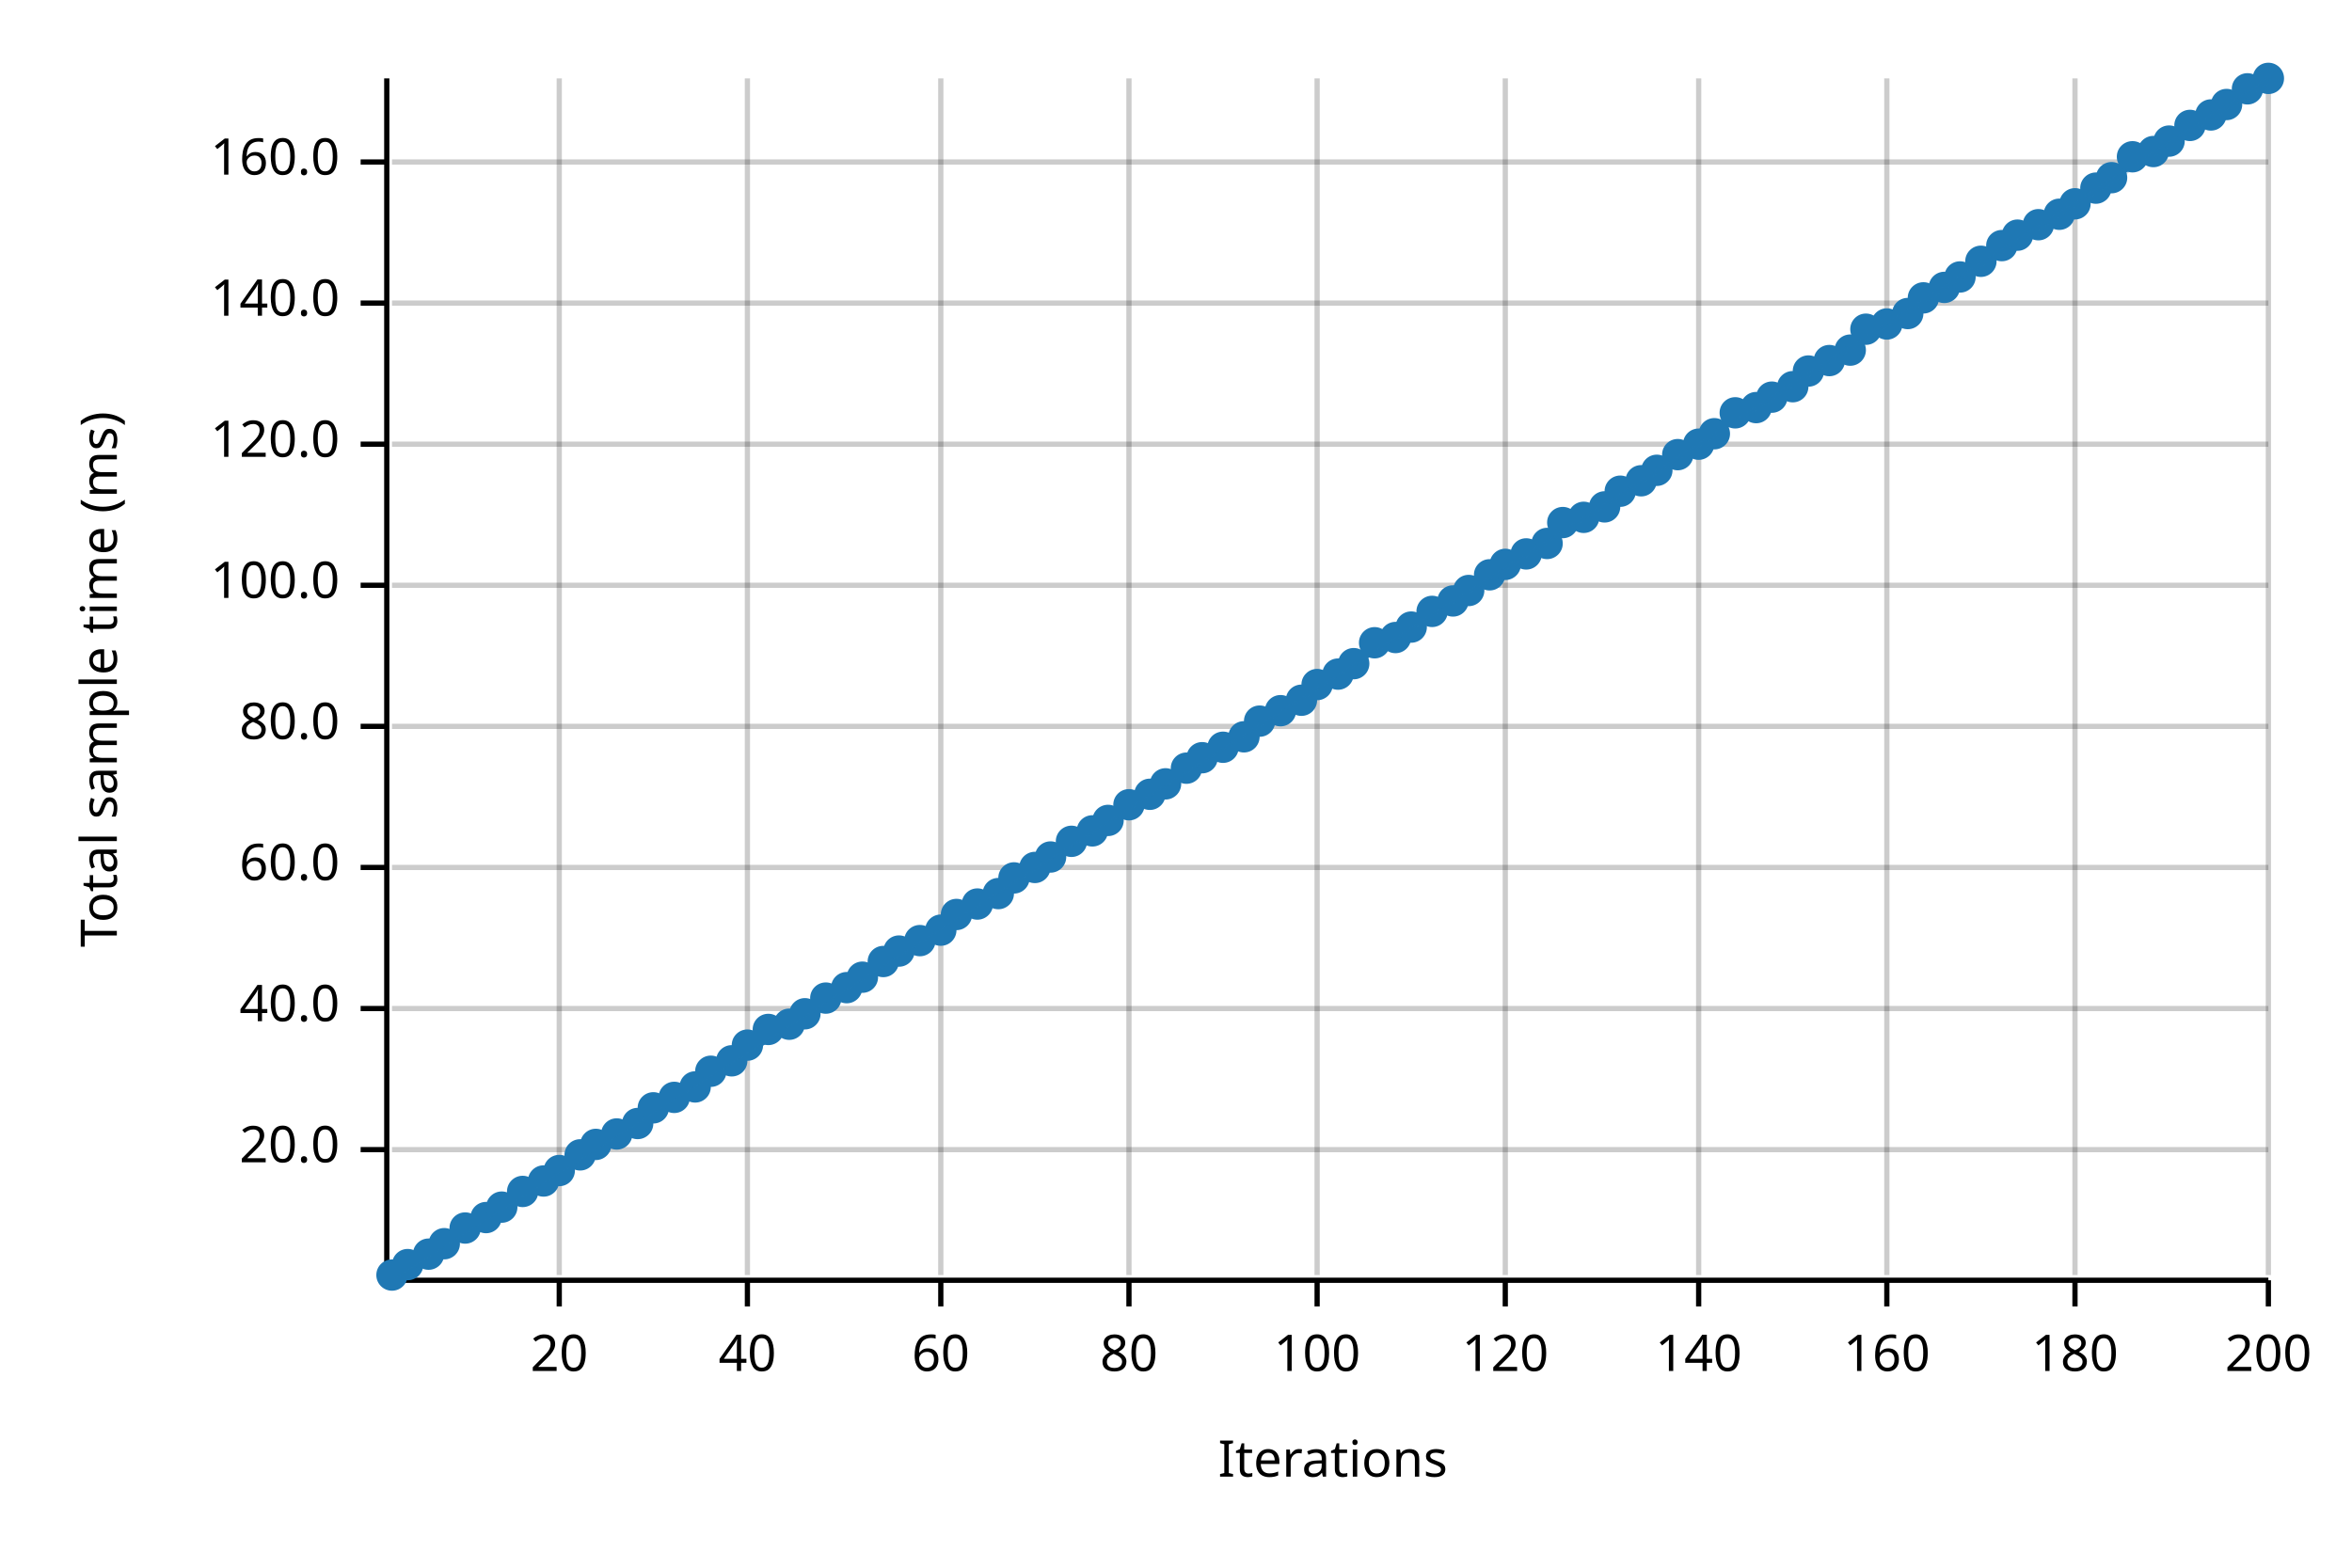
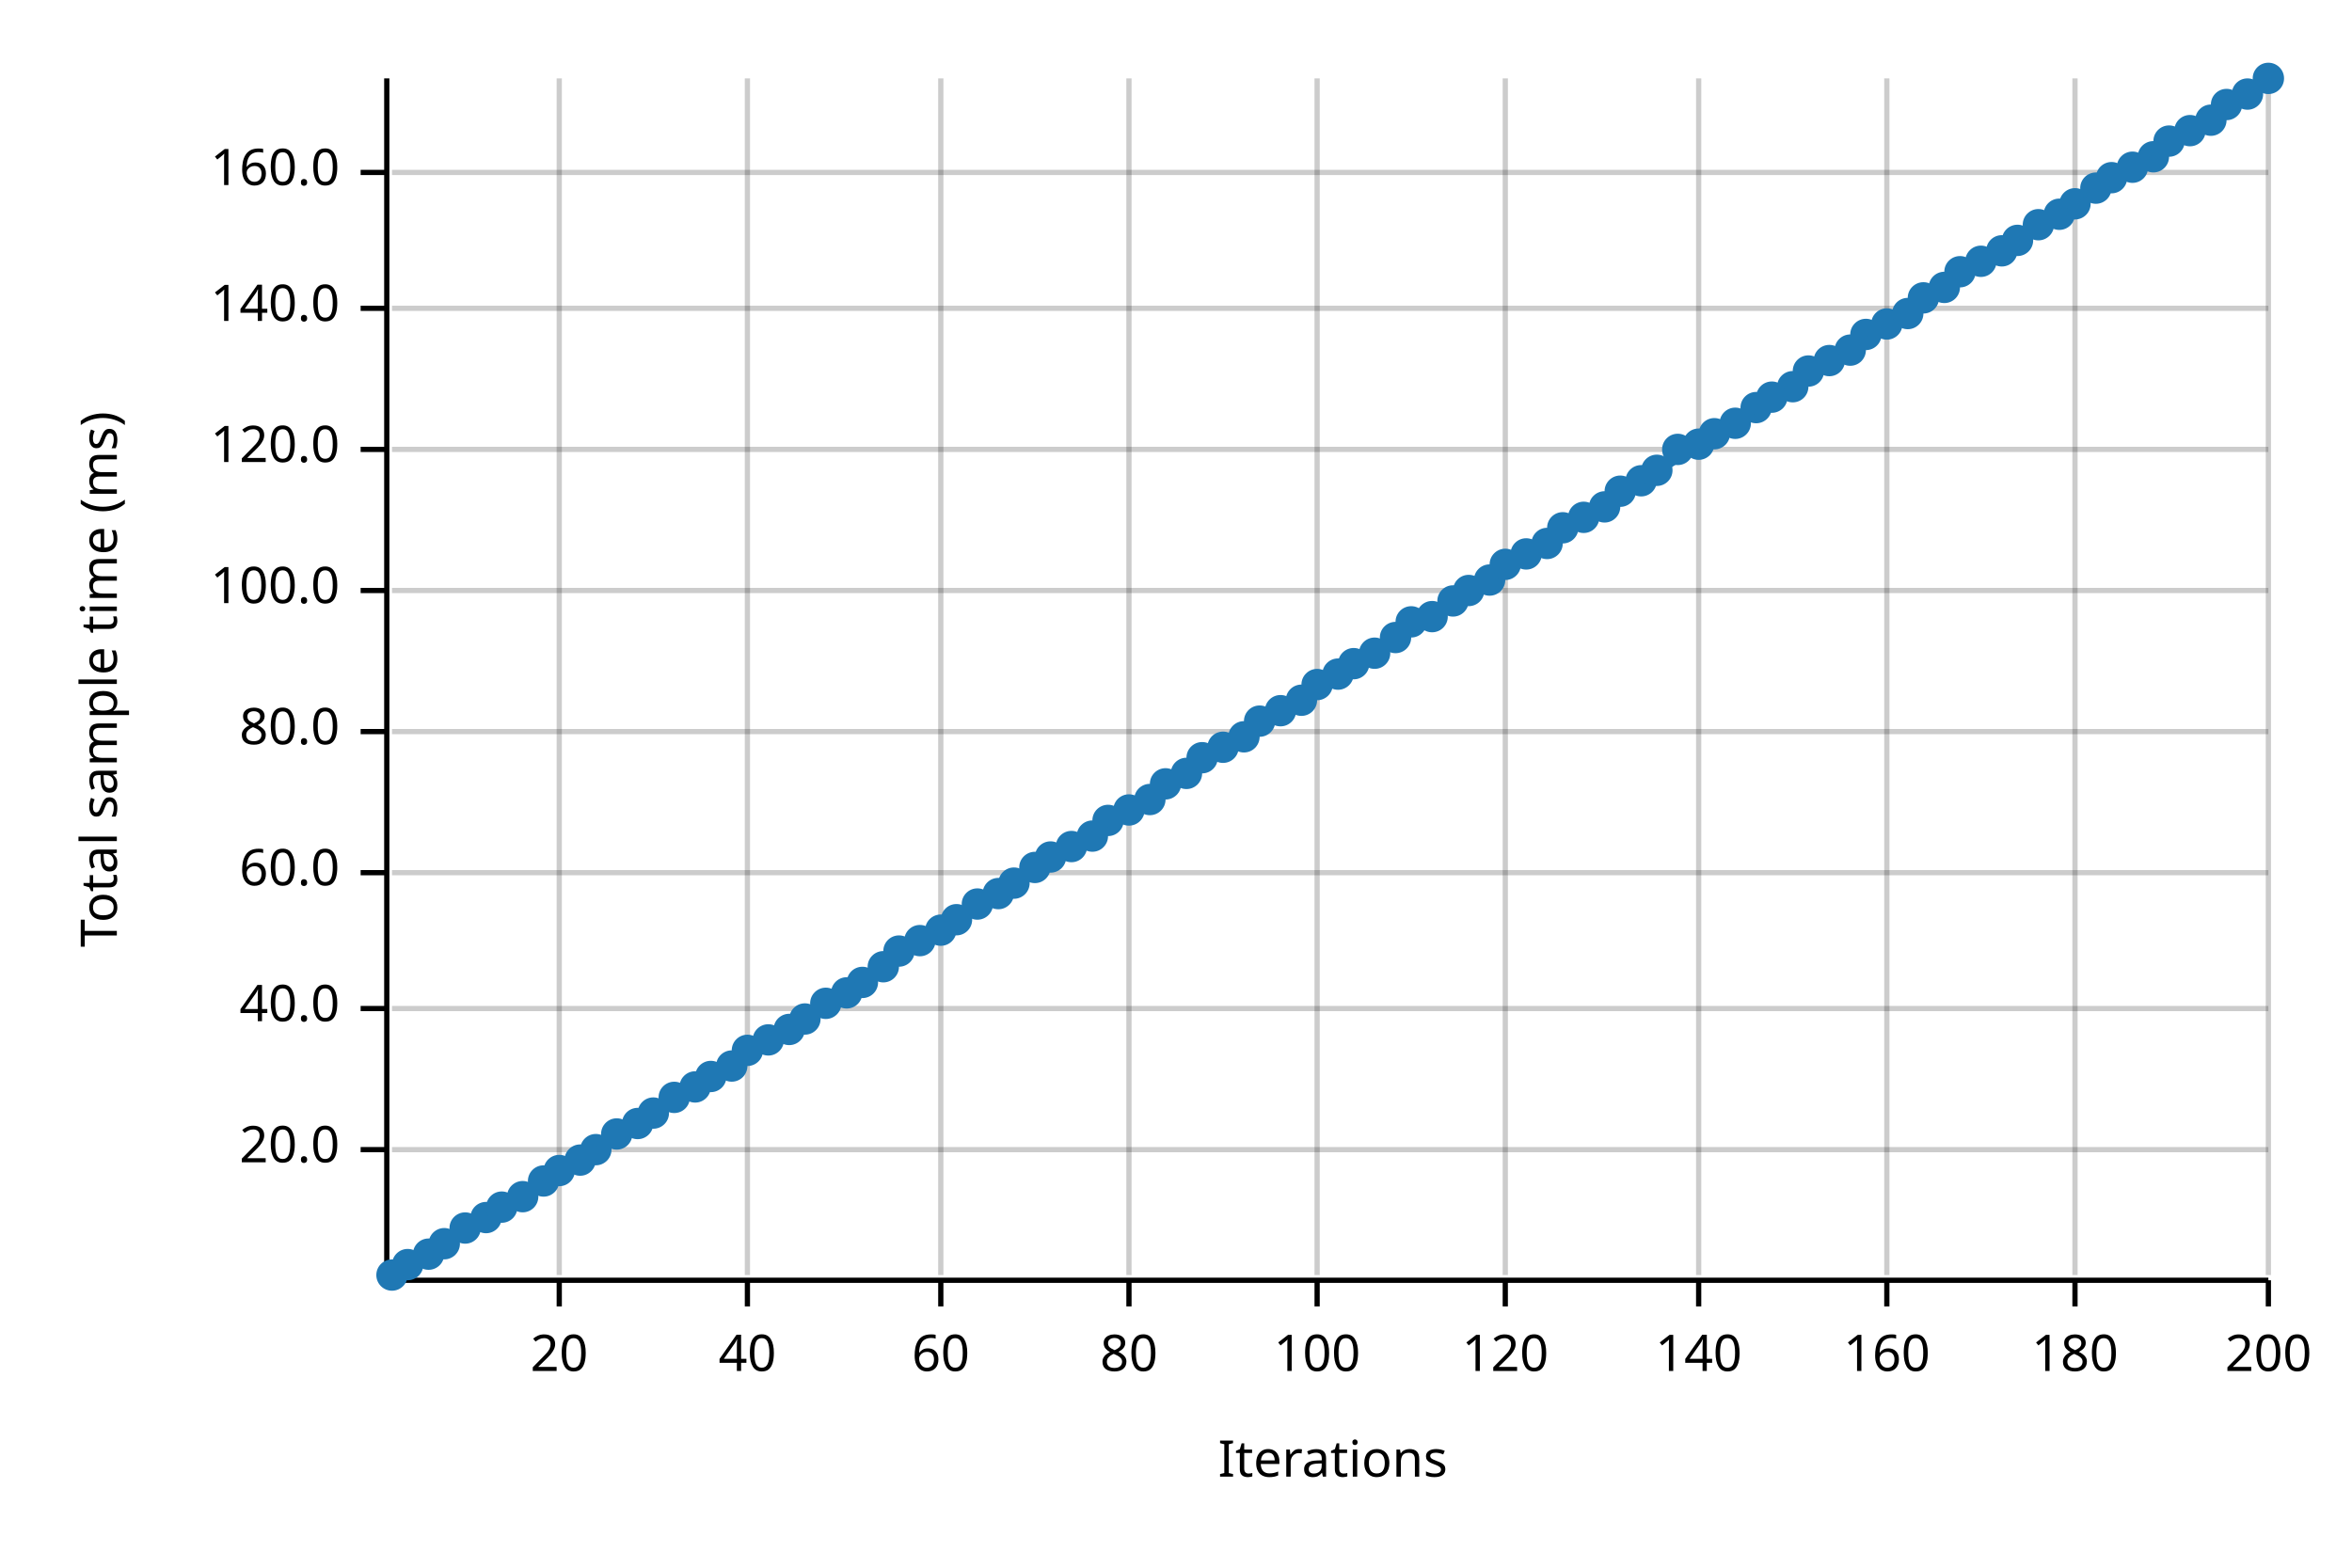
<svg xmlns="http://www.w3.org/2000/svg" width="450" height="300" viewBox="0 0 450 300">
  <text x="15" y="130" dy="0.76em" text-anchor="middle" font-family="sans-serif" font-size="9.677" opacity="1" fill="#000000" transform="rotate(270, 15, 130)">
Total sample time (ms)
</text>
  <text x="255" y="285" dy="-0.5ex" text-anchor="middle" font-family="sans-serif" font-size="9.677" opacity="1" fill="#000000">
Iterations
</text>
  <line opacity="0.2" stroke="#000000" stroke-width="1" x1="107" y1="244" x2="107" y2="15" />
  <line opacity="0.2" stroke="#000000" stroke-width="1" x1="143" y1="244" x2="143" y2="15" />
  <line opacity="0.2" stroke="#000000" stroke-width="1" x1="180" y1="244" x2="180" y2="15" />
  <line opacity="0.2" stroke="#000000" stroke-width="1" x1="216" y1="244" x2="216" y2="15" />
  <line opacity="0.2" stroke="#000000" stroke-width="1" x1="252" y1="244" x2="252" y2="15" />
  <line opacity="0.2" stroke="#000000" stroke-width="1" x1="288" y1="244" x2="288" y2="15" />
  <line opacity="0.2" stroke="#000000" stroke-width="1" x1="325" y1="244" x2="325" y2="15" />
  <line opacity="0.2" stroke="#000000" stroke-width="1" x1="361" y1="244" x2="361" y2="15" />
  <line opacity="0.2" stroke="#000000" stroke-width="1" x1="397" y1="244" x2="397" y2="15" />
  <line opacity="0.2" stroke="#000000" stroke-width="1" x1="434" y1="244" x2="434" y2="15" />
  <line opacity="0.2" stroke="#000000" stroke-width="1" x1="75" y1="220" x2="434" y2="220" />
  <line opacity="0.2" stroke="#000000" stroke-width="1" x1="75" y1="193" x2="434" y2="193" />
-   <line opacity="0.2" stroke="#000000" stroke-width="1" x1="75" y1="166" x2="434" y2="166" />
-   <line opacity="0.2" stroke="#000000" stroke-width="1" x1="75" y1="139" x2="434" y2="139" />
-   <line opacity="0.2" stroke="#000000" stroke-width="1" x1="75" y1="112" x2="434" y2="112" />
-   <line opacity="0.2" stroke="#000000" stroke-width="1" x1="75" y1="85" x2="434" y2="85" />
-   <line opacity="0.2" stroke="#000000" stroke-width="1" x1="75" y1="58" x2="434" y2="58" />
-   <line opacity="0.2" stroke="#000000" stroke-width="1" x1="75" y1="31" x2="434" y2="31" />
+   <line opacity="0.2" stroke="#000000" stroke-width="1" x1="75" y1="167" x2="434" y2="167" />
+   <line opacity="0.2" stroke="#000000" stroke-width="1" x1="75" y1="140" x2="434" y2="140" />
+   <line opacity="0.2" stroke="#000000" stroke-width="1" x1="75" y1="113" x2="434" y2="113" />
+   <line opacity="0.2" stroke="#000000" stroke-width="1" x1="75" y1="86" x2="434" y2="86" />
+   <line opacity="0.2" stroke="#000000" stroke-width="1" x1="75" y1="59" x2="434" y2="59" />
+   <line opacity="0.2" stroke="#000000" stroke-width="1" x1="75" y1="33" x2="434" y2="33" />
  <polyline fill="none" opacity="1" stroke="#000000" stroke-width="1" points="74,15 74,244 " />
  <text x="65" y="220" dy="0.5ex" text-anchor="end" font-family="sans-serif" font-size="9.677" opacity="1" fill="#000000">
20.0
</text>
  <polyline fill="none" opacity="1" stroke="#000000" stroke-width="1" points="69,220 74,220 " />
  <text x="65" y="193" dy="0.5ex" text-anchor="end" font-family="sans-serif" font-size="9.677" opacity="1" fill="#000000">
40.0
</text>
  <polyline fill="none" opacity="1" stroke="#000000" stroke-width="1" points="69,193 74,193 " />
-   <text x="65" y="166" dy="0.5ex" text-anchor="end" font-family="sans-serif" font-size="9.677" opacity="1" fill="#000000">
+   <text x="65" y="167" dy="0.5ex" text-anchor="end" font-family="sans-serif" font-size="9.677" opacity="1" fill="#000000">
60.0
</text>
-   <polyline fill="none" opacity="1" stroke="#000000" stroke-width="1" points="69,166 74,166 " />
-   <text x="65" y="139" dy="0.5ex" text-anchor="end" font-family="sans-serif" font-size="9.677" opacity="1" fill="#000000">
+   <polyline fill="none" opacity="1" stroke="#000000" stroke-width="1" points="69,167 74,167 " />
+   <text x="65" y="140" dy="0.5ex" text-anchor="end" font-family="sans-serif" font-size="9.677" opacity="1" fill="#000000">
80.0
</text>
-   <polyline fill="none" opacity="1" stroke="#000000" stroke-width="1" points="69,139 74,139 " />
-   <text x="65" y="112" dy="0.5ex" text-anchor="end" font-family="sans-serif" font-size="9.677" opacity="1" fill="#000000">
+   <polyline fill="none" opacity="1" stroke="#000000" stroke-width="1" points="69,140 74,140 " />
+   <text x="65" y="113" dy="0.5ex" text-anchor="end" font-family="sans-serif" font-size="9.677" opacity="1" fill="#000000">
100.0
</text>
-   <polyline fill="none" opacity="1" stroke="#000000" stroke-width="1" points="69,112 74,112 " />
-   <text x="65" y="85" dy="0.5ex" text-anchor="end" font-family="sans-serif" font-size="9.677" opacity="1" fill="#000000">
+   <polyline fill="none" opacity="1" stroke="#000000" stroke-width="1" points="69,113 74,113 " />
+   <text x="65" y="86" dy="0.5ex" text-anchor="end" font-family="sans-serif" font-size="9.677" opacity="1" fill="#000000">
120.0
</text>
-   <polyline fill="none" opacity="1" stroke="#000000" stroke-width="1" points="69,85 74,85 " />
-   <text x="65" y="58" dy="0.5ex" text-anchor="end" font-family="sans-serif" font-size="9.677" opacity="1" fill="#000000">
+   <polyline fill="none" opacity="1" stroke="#000000" stroke-width="1" points="69,86 74,86 " />
+   <text x="65" y="59" dy="0.5ex" text-anchor="end" font-family="sans-serif" font-size="9.677" opacity="1" fill="#000000">
140.0
</text>
-   <polyline fill="none" opacity="1" stroke="#000000" stroke-width="1" points="69,58 74,58 " />
-   <text x="65" y="31" dy="0.5ex" text-anchor="end" font-family="sans-serif" font-size="9.677" opacity="1" fill="#000000">
+   <polyline fill="none" opacity="1" stroke="#000000" stroke-width="1" points="69,59 74,59 " />
+   <text x="65" y="33" dy="0.5ex" text-anchor="end" font-family="sans-serif" font-size="9.677" opacity="1" fill="#000000">
160.0
</text>
-   <polyline fill="none" opacity="1" stroke="#000000" stroke-width="1" points="69,31 74,31 " />
+   <polyline fill="none" opacity="1" stroke="#000000" stroke-width="1" points="69,33 74,33 " />
  <polyline fill="none" opacity="1" stroke="#000000" stroke-width="1" points="75,245 434,245 " />
  <text x="107" y="255" dy="0.76em" text-anchor="middle" font-family="sans-serif" font-size="9.677" opacity="1" fill="#000000">
20
</text>
  <polyline fill="none" opacity="1" stroke="#000000" stroke-width="1" points="107,245 107,250 " />
  <text x="143" y="255" dy="0.76em" text-anchor="middle" font-family="sans-serif" font-size="9.677" opacity="1" fill="#000000">
40
</text>
  <polyline fill="none" opacity="1" stroke="#000000" stroke-width="1" points="143,245 143,250 " />
  <text x="180" y="255" dy="0.76em" text-anchor="middle" font-family="sans-serif" font-size="9.677" opacity="1" fill="#000000">
60
</text>
  <polyline fill="none" opacity="1" stroke="#000000" stroke-width="1" points="180,245 180,250 " />
  <text x="216" y="255" dy="0.76em" text-anchor="middle" font-family="sans-serif" font-size="9.677" opacity="1" fill="#000000">
80
</text>
  <polyline fill="none" opacity="1" stroke="#000000" stroke-width="1" points="216,245 216,250 " />
  <text x="252" y="255" dy="0.76em" text-anchor="middle" font-family="sans-serif" font-size="9.677" opacity="1" fill="#000000">
100
</text>
  <polyline fill="none" opacity="1" stroke="#000000" stroke-width="1" points="252,245 252,250 " />
  <text x="288" y="255" dy="0.76em" text-anchor="middle" font-family="sans-serif" font-size="9.677" opacity="1" fill="#000000">
120
</text>
  <polyline fill="none" opacity="1" stroke="#000000" stroke-width="1" points="288,245 288,250 " />
  <text x="325" y="255" dy="0.76em" text-anchor="middle" font-family="sans-serif" font-size="9.677" opacity="1" fill="#000000">
140
</text>
  <polyline fill="none" opacity="1" stroke="#000000" stroke-width="1" points="325,245 325,250 " />
  <text x="361" y="255" dy="0.76em" text-anchor="middle" font-family="sans-serif" font-size="9.677" opacity="1" fill="#000000">
160
</text>
  <polyline fill="none" opacity="1" stroke="#000000" stroke-width="1" points="361,245 361,250 " />
  <text x="397" y="255" dy="0.76em" text-anchor="middle" font-family="sans-serif" font-size="9.677" opacity="1" fill="#000000">
180
</text>
  <polyline fill="none" opacity="1" stroke="#000000" stroke-width="1" points="397,245 397,250 " />
  <text x="434" y="255" dy="0.76em" text-anchor="middle" font-family="sans-serif" font-size="9.677" opacity="1" fill="#000000">
200
</text>
  <polyline fill="none" opacity="1" stroke="#000000" stroke-width="1" points="434,245 434,250 " />
  <circle cx="75" cy="244" r="3" opacity="1" fill="#1F78B4" stroke="none" stroke-width="1" />
  <circle cx="78" cy="242" r="3" opacity="1" fill="#1F78B4" stroke="none" stroke-width="1" />
  <circle cx="82" cy="240" r="3" opacity="1" fill="#1F78B4" stroke="none" stroke-width="1" />
  <circle cx="85" cy="238" r="3" opacity="1" fill="#1F78B4" stroke="none" stroke-width="1" />
  <circle cx="89" cy="235" r="3" opacity="1" fill="#1F78B4" stroke="none" stroke-width="1" />
  <circle cx="93" cy="233" r="3" opacity="1" fill="#1F78B4" stroke="none" stroke-width="1" />
  <circle cx="96" cy="231" r="3" opacity="1" fill="#1F78B4" stroke="none" stroke-width="1" />
-   <circle cx="100" cy="228" r="3" opacity="1" fill="#1F78B4" stroke="none" stroke-width="1" />
+   <circle cx="100" cy="229" r="3" opacity="1" fill="#1F78B4" stroke="none" stroke-width="1" />
  <circle cx="104" cy="226" r="3" opacity="1" fill="#1F78B4" stroke="none" stroke-width="1" />
  <circle cx="107" cy="224" r="3" opacity="1" fill="#1F78B4" stroke="none" stroke-width="1" />
-   <circle cx="111" cy="221" r="3" opacity="1" fill="#1F78B4" stroke="none" stroke-width="1" />
-   <circle cx="114" cy="219" r="3" opacity="1" fill="#1F78B4" stroke="none" stroke-width="1" />
+   <circle cx="111" cy="222" r="3" opacity="1" fill="#1F78B4" stroke="none" stroke-width="1" />
+   <circle cx="114" cy="220" r="3" opacity="1" fill="#1F78B4" stroke="none" stroke-width="1" />
  <circle cx="118" cy="217" r="3" opacity="1" fill="#1F78B4" stroke="none" stroke-width="1" />
  <circle cx="122" cy="215" r="3" opacity="1" fill="#1F78B4" stroke="none" stroke-width="1" />
-   <circle cx="125" cy="212" r="3" opacity="1" fill="#1F78B4" stroke="none" stroke-width="1" />
+   <circle cx="125" cy="213" r="3" opacity="1" fill="#1F78B4" stroke="none" stroke-width="1" />
  <circle cx="129" cy="210" r="3" opacity="1" fill="#1F78B4" stroke="none" stroke-width="1" />
  <circle cx="133" cy="208" r="3" opacity="1" fill="#1F78B4" stroke="none" stroke-width="1" />
-   <circle cx="136" cy="205" r="3" opacity="1" fill="#1F78B4" stroke="none" stroke-width="1" />
-   <circle cx="140" cy="203" r="3" opacity="1" fill="#1F78B4" stroke="none" stroke-width="1" />
-   <circle cx="143" cy="200" r="3" opacity="1" fill="#1F78B4" stroke="none" stroke-width="1" />
-   <circle cx="147" cy="197" r="3" opacity="1" fill="#1F78B4" stroke="none" stroke-width="1" />
-   <circle cx="151" cy="196" r="3" opacity="1" fill="#1F78B4" stroke="none" stroke-width="1" />
-   <circle cx="154" cy="194" r="3" opacity="1" fill="#1F78B4" stroke="none" stroke-width="1" />
-   <circle cx="158" cy="191" r="3" opacity="1" fill="#1F78B4" stroke="none" stroke-width="1" />
-   <circle cx="162" cy="189" r="3" opacity="1" fill="#1F78B4" stroke="none" stroke-width="1" />
-   <circle cx="165" cy="187" r="3" opacity="1" fill="#1F78B4" stroke="none" stroke-width="1" />
-   <circle cx="169" cy="184" r="3" opacity="1" fill="#1F78B4" stroke="none" stroke-width="1" />
+   <circle cx="136" cy="206" r="3" opacity="1" fill="#1F78B4" stroke="none" stroke-width="1" />
+   <circle cx="140" cy="204" r="3" opacity="1" fill="#1F78B4" stroke="none" stroke-width="1" />
+   <circle cx="143" cy="201" r="3" opacity="1" fill="#1F78B4" stroke="none" stroke-width="1" />
+   <circle cx="147" cy="199" r="3" opacity="1" fill="#1F78B4" stroke="none" stroke-width="1" />
+   <circle cx="151" cy="197" r="3" opacity="1" fill="#1F78B4" stroke="none" stroke-width="1" />
+   <circle cx="154" cy="195" r="3" opacity="1" fill="#1F78B4" stroke="none" stroke-width="1" />
+   <circle cx="158" cy="192" r="3" opacity="1" fill="#1F78B4" stroke="none" stroke-width="1" />
+   <circle cx="162" cy="190" r="3" opacity="1" fill="#1F78B4" stroke="none" stroke-width="1" />
+   <circle cx="165" cy="188" r="3" opacity="1" fill="#1F78B4" stroke="none" stroke-width="1" />
+   <circle cx="169" cy="185" r="3" opacity="1" fill="#1F78B4" stroke="none" stroke-width="1" />
  <circle cx="172" cy="182" r="3" opacity="1" fill="#1F78B4" stroke="none" stroke-width="1" />
  <circle cx="176" cy="180" r="3" opacity="1" fill="#1F78B4" stroke="none" stroke-width="1" />
  <circle cx="180" cy="178" r="3" opacity="1" fill="#1F78B4" stroke="none" stroke-width="1" />
-   <circle cx="183" cy="175" r="3" opacity="1" fill="#1F78B4" stroke="none" stroke-width="1" />
+   <circle cx="183" cy="176" r="3" opacity="1" fill="#1F78B4" stroke="none" stroke-width="1" />
  <circle cx="187" cy="173" r="3" opacity="1" fill="#1F78B4" stroke="none" stroke-width="1" />
  <circle cx="191" cy="171" r="3" opacity="1" fill="#1F78B4" stroke="none" stroke-width="1" />
-   <circle cx="194" cy="168" r="3" opacity="1" fill="#1F78B4" stroke="none" stroke-width="1" />
+   <circle cx="194" cy="169" r="3" opacity="1" fill="#1F78B4" stroke="none" stroke-width="1" />
  <circle cx="198" cy="166" r="3" opacity="1" fill="#1F78B4" stroke="none" stroke-width="1" />
  <circle cx="201" cy="164" r="3" opacity="1" fill="#1F78B4" stroke="none" stroke-width="1" />
-   <circle cx="205" cy="161" r="3" opacity="1" fill="#1F78B4" stroke="none" stroke-width="1" />
-   <circle cx="209" cy="159" r="3" opacity="1" fill="#1F78B4" stroke="none" stroke-width="1" />
+   <circle cx="205" cy="162" r="3" opacity="1" fill="#1F78B4" stroke="none" stroke-width="1" />
+   <circle cx="209" cy="160" r="3" opacity="1" fill="#1F78B4" stroke="none" stroke-width="1" />
  <circle cx="212" cy="157" r="3" opacity="1" fill="#1F78B4" stroke="none" stroke-width="1" />
-   <circle cx="216" cy="154" r="3" opacity="1" fill="#1F78B4" stroke="none" stroke-width="1" />
-   <circle cx="220" cy="152" r="3" opacity="1" fill="#1F78B4" stroke="none" stroke-width="1" />
+   <circle cx="216" cy="155" r="3" opacity="1" fill="#1F78B4" stroke="none" stroke-width="1" />
+   <circle cx="220" cy="153" r="3" opacity="1" fill="#1F78B4" stroke="none" stroke-width="1" />
  <circle cx="223" cy="150" r="3" opacity="1" fill="#1F78B4" stroke="none" stroke-width="1" />
-   <circle cx="227" cy="147" r="3" opacity="1" fill="#1F78B4" stroke="none" stroke-width="1" />
+   <circle cx="227" cy="148" r="3" opacity="1" fill="#1F78B4" stroke="none" stroke-width="1" />
  <circle cx="230" cy="145" r="3" opacity="1" fill="#1F78B4" stroke="none" stroke-width="1" />
  <circle cx="234" cy="143" r="3" opacity="1" fill="#1F78B4" stroke="none" stroke-width="1" />
  <circle cx="238" cy="141" r="3" opacity="1" fill="#1F78B4" stroke="none" stroke-width="1" />
  <circle cx="241" cy="138" r="3" opacity="1" fill="#1F78B4" stroke="none" stroke-width="1" />
  <circle cx="245" cy="136" r="3" opacity="1" fill="#1F78B4" stroke="none" stroke-width="1" />
  <circle cx="249" cy="134" r="3" opacity="1" fill="#1F78B4" stroke="none" stroke-width="1" />
  <circle cx="252" cy="131" r="3" opacity="1" fill="#1F78B4" stroke="none" stroke-width="1" />
  <circle cx="256" cy="129" r="3" opacity="1" fill="#1F78B4" stroke="none" stroke-width="1" />
  <circle cx="259" cy="127" r="3" opacity="1" fill="#1F78B4" stroke="none" stroke-width="1" />
-   <circle cx="263" cy="123" r="3" opacity="1" fill="#1F78B4" stroke="none" stroke-width="1" />
+   <circle cx="263" cy="125" r="3" opacity="1" fill="#1F78B4" stroke="none" stroke-width="1" />
  <circle cx="267" cy="122" r="3" opacity="1" fill="#1F78B4" stroke="none" stroke-width="1" />
-   <circle cx="270" cy="120" r="3" opacity="1" fill="#1F78B4" stroke="none" stroke-width="1" />
-   <circle cx="274" cy="117" r="3" opacity="1" fill="#1F78B4" stroke="none" stroke-width="1" />
+   <circle cx="270" cy="119" r="3" opacity="1" fill="#1F78B4" stroke="none" stroke-width="1" />
+   <circle cx="274" cy="118" r="3" opacity="1" fill="#1F78B4" stroke="none" stroke-width="1" />
  <circle cx="278" cy="115" r="3" opacity="1" fill="#1F78B4" stroke="none" stroke-width="1" />
  <circle cx="281" cy="113" r="3" opacity="1" fill="#1F78B4" stroke="none" stroke-width="1" />
-   <circle cx="285" cy="110" r="3" opacity="1" fill="#1F78B4" stroke="none" stroke-width="1" />
+   <circle cx="285" cy="111" r="3" opacity="1" fill="#1F78B4" stroke="none" stroke-width="1" />
  <circle cx="288" cy="108" r="3" opacity="1" fill="#1F78B4" stroke="none" stroke-width="1" />
  <circle cx="292" cy="106" r="3" opacity="1" fill="#1F78B4" stroke="none" stroke-width="1" />
  <circle cx="296" cy="104" r="3" opacity="1" fill="#1F78B4" stroke="none" stroke-width="1" />
-   <circle cx="299" cy="100" r="3" opacity="1" fill="#1F78B4" stroke="none" stroke-width="1" />
+   <circle cx="299" cy="101" r="3" opacity="1" fill="#1F78B4" stroke="none" stroke-width="1" />
  <circle cx="303" cy="99" r="3" opacity="1" fill="#1F78B4" stroke="none" stroke-width="1" />
  <circle cx="307" cy="97" r="3" opacity="1" fill="#1F78B4" stroke="none" stroke-width="1" />
  <circle cx="310" cy="94" r="3" opacity="1" fill="#1F78B4" stroke="none" stroke-width="1" />
  <circle cx="314" cy="92" r="3" opacity="1" fill="#1F78B4" stroke="none" stroke-width="1" />
  <circle cx="317" cy="90" r="3" opacity="1" fill="#1F78B4" stroke="none" stroke-width="1" />
-   <circle cx="321" cy="87" r="3" opacity="1" fill="#1F78B4" stroke="none" stroke-width="1" />
+   <circle cx="321" cy="86" r="3" opacity="1" fill="#1F78B4" stroke="none" stroke-width="1" />
  <circle cx="325" cy="85" r="3" opacity="1" fill="#1F78B4" stroke="none" stroke-width="1" />
  <circle cx="328" cy="83" r="3" opacity="1" fill="#1F78B4" stroke="none" stroke-width="1" />
-   <circle cx="332" cy="79" r="3" opacity="1" fill="#1F78B4" stroke="none" stroke-width="1" />
+   <circle cx="332" cy="81" r="3" opacity="1" fill="#1F78B4" stroke="none" stroke-width="1" />
  <circle cx="336" cy="78" r="3" opacity="1" fill="#1F78B4" stroke="none" stroke-width="1" />
  <circle cx="339" cy="76" r="3" opacity="1" fill="#1F78B4" stroke="none" stroke-width="1" />
  <circle cx="343" cy="74" r="3" opacity="1" fill="#1F78B4" stroke="none" stroke-width="1" />
  <circle cx="346" cy="71" r="3" opacity="1" fill="#1F78B4" stroke="none" stroke-width="1" />
  <circle cx="350" cy="69" r="3" opacity="1" fill="#1F78B4" stroke="none" stroke-width="1" />
  <circle cx="354" cy="67" r="3" opacity="1" fill="#1F78B4" stroke="none" stroke-width="1" />
-   <circle cx="357" cy="63" r="3" opacity="1" fill="#1F78B4" stroke="none" stroke-width="1" />
+   <circle cx="357" cy="64" r="3" opacity="1" fill="#1F78B4" stroke="none" stroke-width="1" />
  <circle cx="361" cy="62" r="3" opacity="1" fill="#1F78B4" stroke="none" stroke-width="1" />
  <circle cx="365" cy="60" r="3" opacity="1" fill="#1F78B4" stroke="none" stroke-width="1" />
  <circle cx="368" cy="57" r="3" opacity="1" fill="#1F78B4" stroke="none" stroke-width="1" />
  <circle cx="372" cy="55" r="3" opacity="1" fill="#1F78B4" stroke="none" stroke-width="1" />
-   <circle cx="375" cy="53" r="3" opacity="1" fill="#1F78B4" stroke="none" stroke-width="1" />
+   <circle cx="375" cy="52" r="3" opacity="1" fill="#1F78B4" stroke="none" stroke-width="1" />
  <circle cx="379" cy="50" r="3" opacity="1" fill="#1F78B4" stroke="none" stroke-width="1" />
-   <circle cx="383" cy="47" r="3" opacity="1" fill="#1F78B4" stroke="none" stroke-width="1" />
-   <circle cx="386" cy="45" r="3" opacity="1" fill="#1F78B4" stroke="none" stroke-width="1" />
+   <circle cx="383" cy="48" r="3" opacity="1" fill="#1F78B4" stroke="none" stroke-width="1" />
+   <circle cx="386" cy="46" r="3" opacity="1" fill="#1F78B4" stroke="none" stroke-width="1" />
  <circle cx="390" cy="43" r="3" opacity="1" fill="#1F78B4" stroke="none" stroke-width="1" />
  <circle cx="394" cy="41" r="3" opacity="1" fill="#1F78B4" stroke="none" stroke-width="1" />
  <circle cx="397" cy="39" r="3" opacity="1" fill="#1F78B4" stroke="none" stroke-width="1" />
  <circle cx="401" cy="36" r="3" opacity="1" fill="#1F78B4" stroke="none" stroke-width="1" />
  <circle cx="404" cy="34" r="3" opacity="1" fill="#1F78B4" stroke="none" stroke-width="1" />
-   <circle cx="408" cy="30" r="3" opacity="1" fill="#1F78B4" stroke="none" stroke-width="1" />
-   <circle cx="412" cy="29" r="3" opacity="1" fill="#1F78B4" stroke="none" stroke-width="1" />
+   <circle cx="408" cy="32" r="3" opacity="1" fill="#1F78B4" stroke="none" stroke-width="1" />
+   <circle cx="412" cy="30" r="3" opacity="1" fill="#1F78B4" stroke="none" stroke-width="1" />
  <circle cx="415" cy="27" r="3" opacity="1" fill="#1F78B4" stroke="none" stroke-width="1" />
-   <circle cx="419" cy="24" r="3" opacity="1" fill="#1F78B4" stroke="none" stroke-width="1" />
-   <circle cx="423" cy="22" r="3" opacity="1" fill="#1F78B4" stroke="none" stroke-width="1" />
+   <circle cx="419" cy="25" r="3" opacity="1" fill="#1F78B4" stroke="none" stroke-width="1" />
+   <circle cx="423" cy="23" r="3" opacity="1" fill="#1F78B4" stroke="none" stroke-width="1" />
  <circle cx="426" cy="20" r="3" opacity="1" fill="#1F78B4" stroke="none" stroke-width="1" />
-   <circle cx="430" cy="17" r="3" opacity="1" fill="#1F78B4" stroke="none" stroke-width="1" />
+   <circle cx="430" cy="18" r="3" opacity="1" fill="#1F78B4" stroke="none" stroke-width="1" />
  <circle cx="434" cy="15" r="3" opacity="1" fill="#1F78B4" stroke="none" stroke-width="1" />
-   <polyline fill="none" opacity="1" stroke="#1F78B4" stroke-width="1" points="75,245 434,15 " />
-   <polygon opacity="0.25" fill="#1F78B4" points="75,245 434,16 434,15 " />
+   <polyline fill="none" opacity="1" stroke="#1F78B4" stroke-width="1" points="75,245 434,16 " />
+   <polygon opacity="0.25" fill="#1F78B4" points="75,245 434,16 434,16 " />
</svg>
